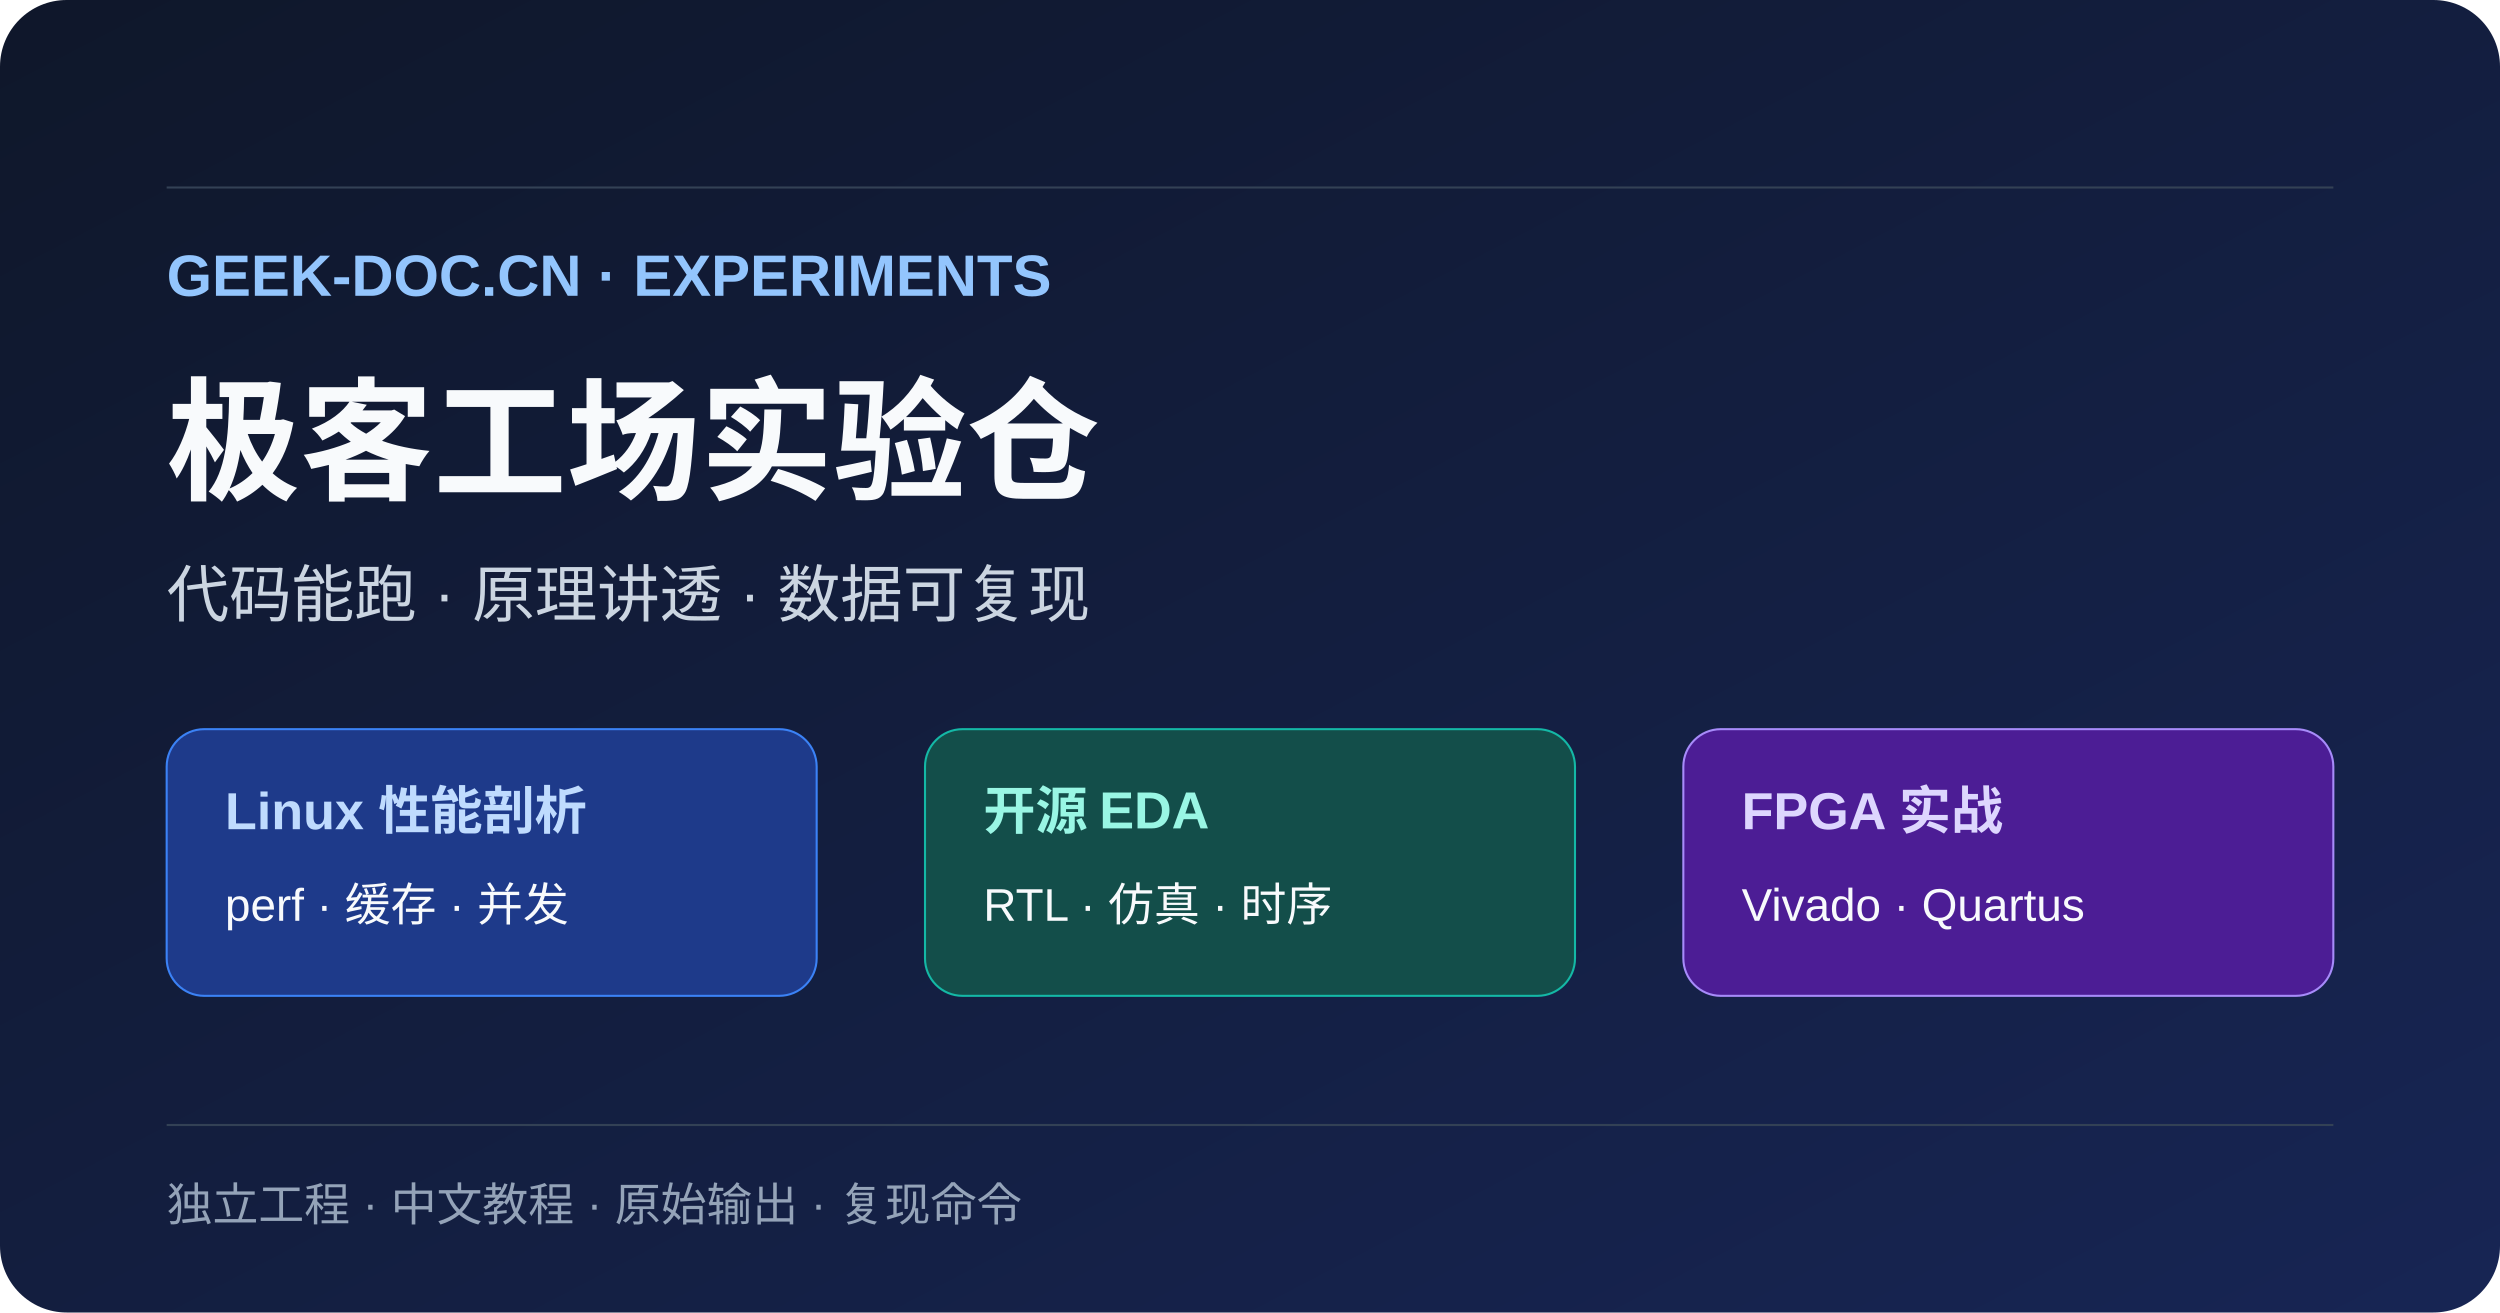
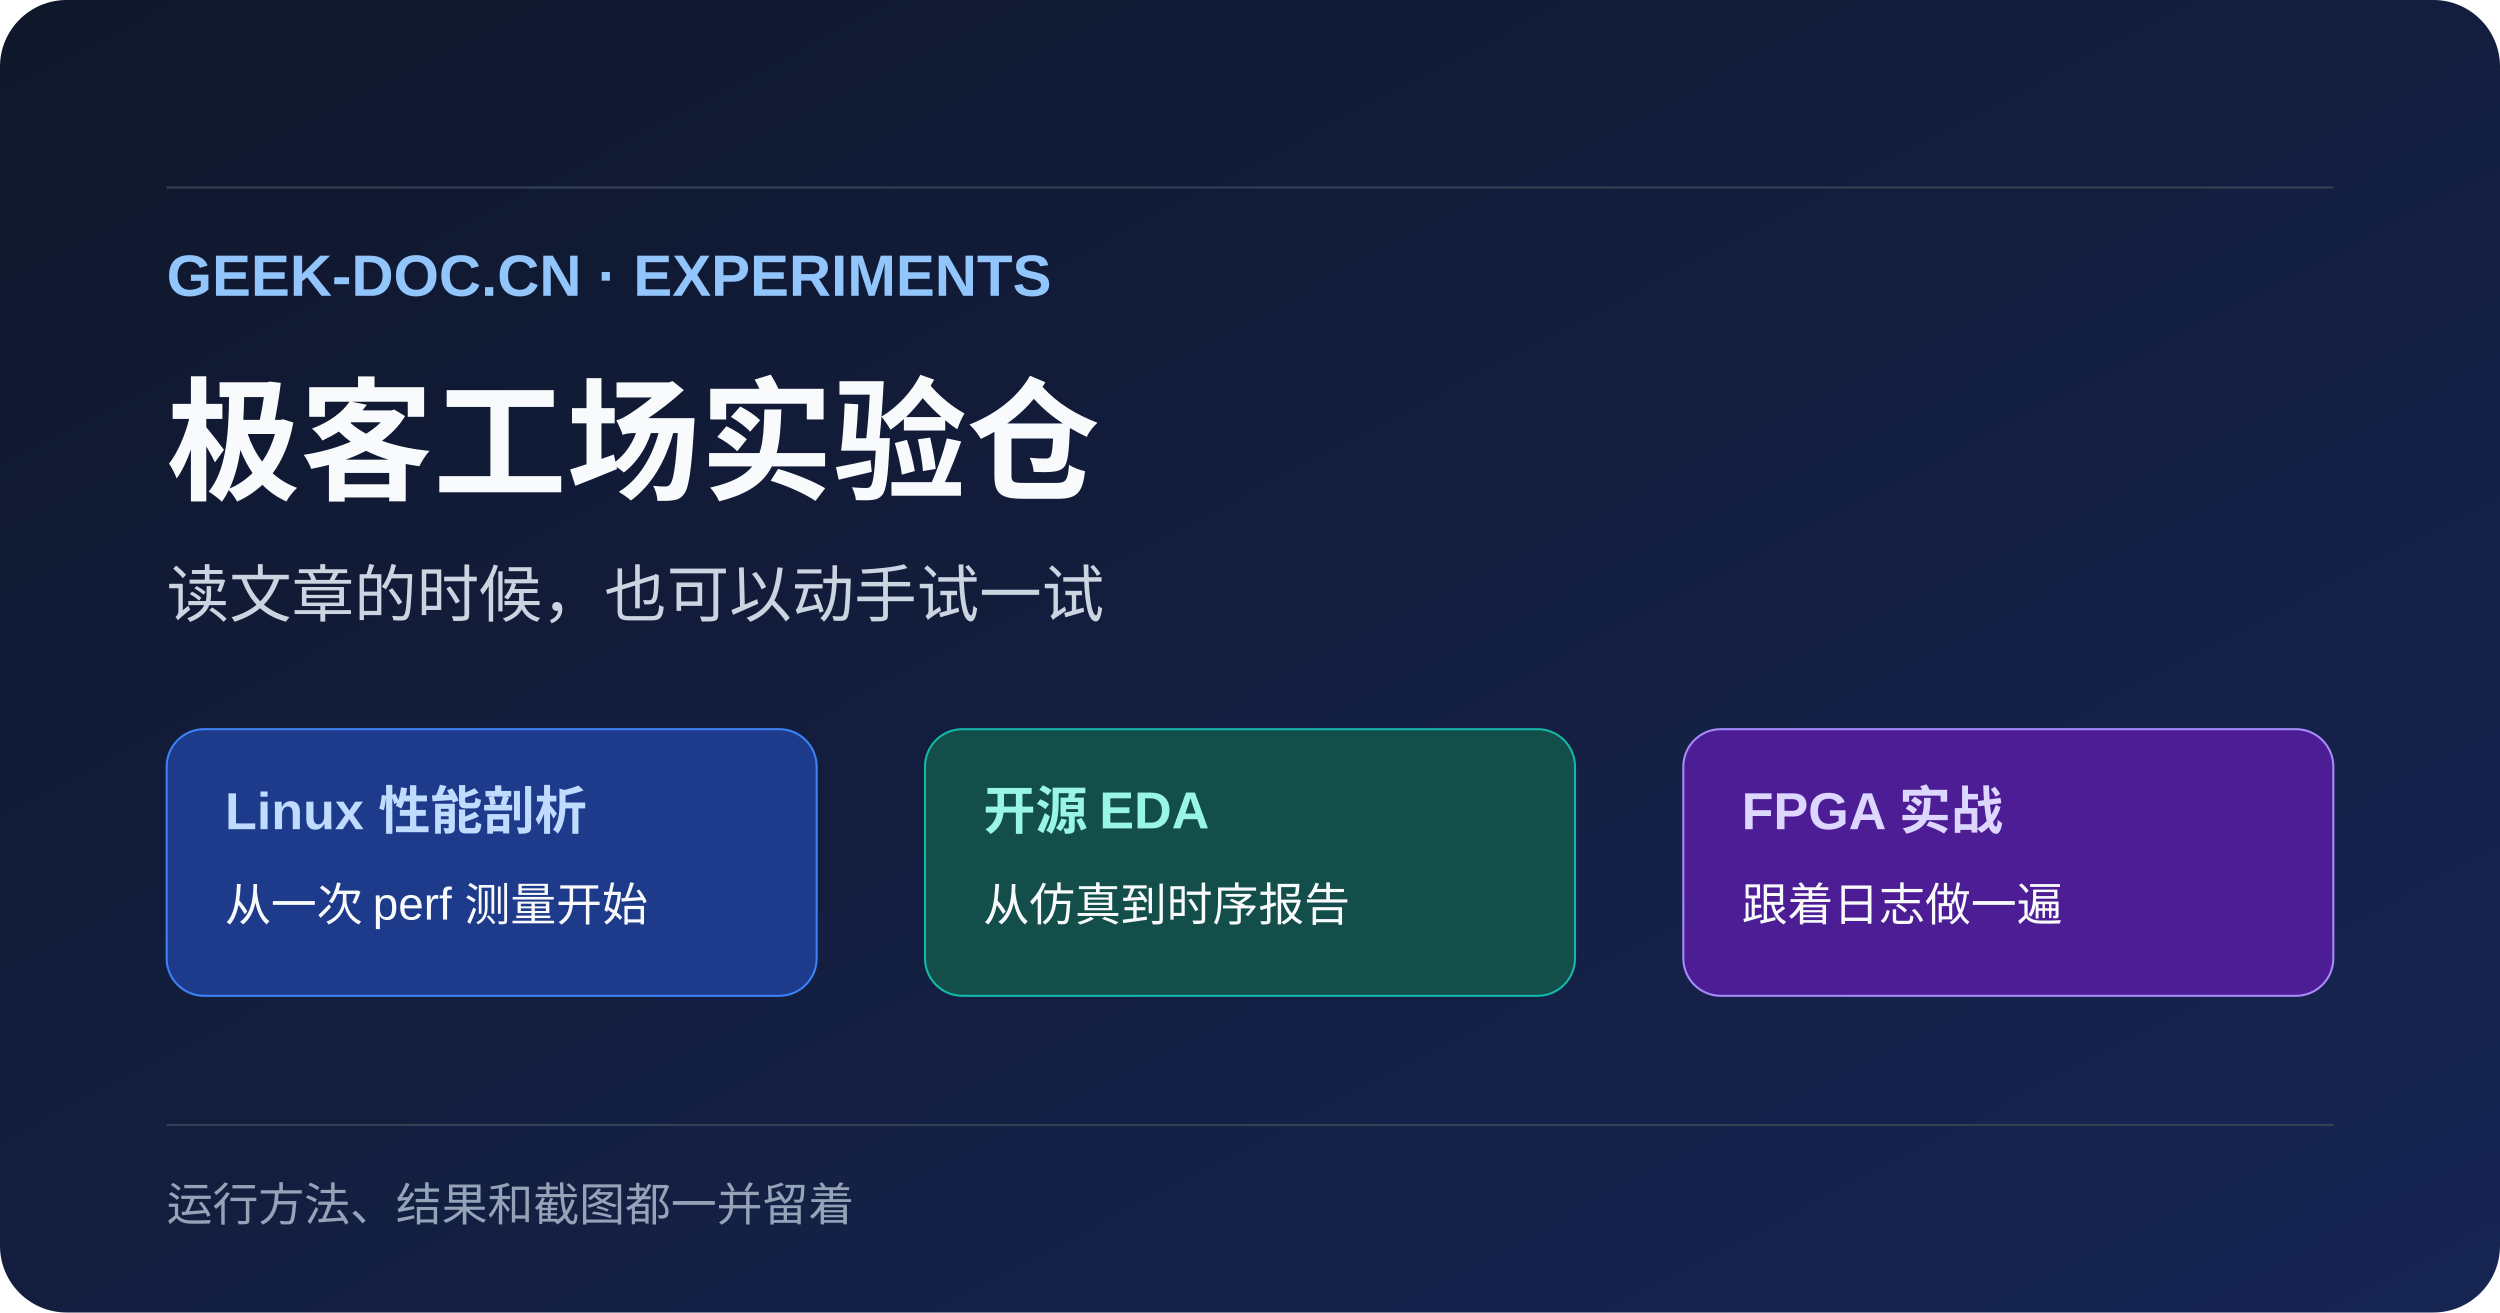
<svg xmlns="http://www.w3.org/2000/svg" width="1200" height="630" viewBox="0 0 1200 630" role="img" aria-labelledby="title desc">
  <defs>
    <linearGradient id="bg" x1="0" y1="0" x2="1" y2="1">
      <stop offset="0" stop-color="#0f172a" />
      <stop offset="1" stop-color="#172554" />
    </linearGradient>
  </defs>
  <rect width="1200" height="630" rx="32" fill="url(#bg)" />
  <path d="M80 90h1040M80 540h1040" stroke="#334155" stroke-width="1" />
  <text x="80" y="142" fill="#93c5fd" font-family="Arial,'Microsoft YaHei',sans-serif" font-size="28" font-weight="600">GEEK-DOC.CN · EXPERIMENTS</text>
  <text x="80" y="235" fill="#f8fafc" font-family="Arial,'Microsoft YaHei',sans-serif" font-size="64" font-weight="700">极客工场实验仓</text>
-   <text x="80" y="296" fill="#cbd5e1" font-family="Arial,'Microsoft YaHei',sans-serif" font-size="30">代码能跑 · 原理讲透 · 数据可复现</text>
+   <text x="80" y="296" fill="#cbd5e1" font-family="Arial,'Microsoft YaHei',sans-serif" font-size="30">读文章的时候，也可以动手试一试</text>
  <g font-family="Arial,'Microsoft YaHei',sans-serif">
    <rect x="80" y="350" width="312" height="128" rx="18" fill="#1e3a8a" stroke="#3b82f6" />
    <text x="108" y="398" fill="#bfdbfe" font-size="25" font-weight="600">Linux 性能剖析</text>
-     <text x="108" y="442" fill="#f8fafc" font-size="22">perf · 缓存 · 并发</text>
+     <text x="108" y="442" fill="#f8fafc" font-size="22">从一次 perf 测量开始</text>
    <rect x="444" y="350" width="312" height="128" rx="18" fill="#134e4a" stroke="#14b8a6" />
    <text x="472" y="398" fill="#99f6e4" font-size="25" font-weight="600">开源 EDA</text>
-     <text x="472" y="442" fill="#f8fafc" font-size="22">RTL · 仿真 · 时序</text>
+     <text x="472" y="442" fill="#f8fafc" font-size="22">从仿真到时序报告</text>
    <rect x="808" y="350" width="312" height="128" rx="18" fill="#4c1d95" stroke="#a78bfa" />
    <text x="836" y="398" fill="#ddd6fe" font-size="25" font-weight="600">FPGA 实战</text>
-     <text x="836" y="442" fill="#f8fafc" font-size="22">Vivado · Quartus</text>
+     <text x="836" y="442" fill="#f8fafc" font-size="22">跟着日志做一遍</text>
  </g>
-   <text x="80" y="586" fill="#94a3b8" font-family="Arial,'Microsoft YaHei',sans-serif" font-size="22">独立工程 · 中文教程 · 原始输出 · 复现命令</text>
+   <text x="80" y="586" fill="#94a3b8" font-family="Arial,'Microsoft YaHei',sans-serif" font-size="22">运行方法、结果和截图都一并留着</text>
</svg>
